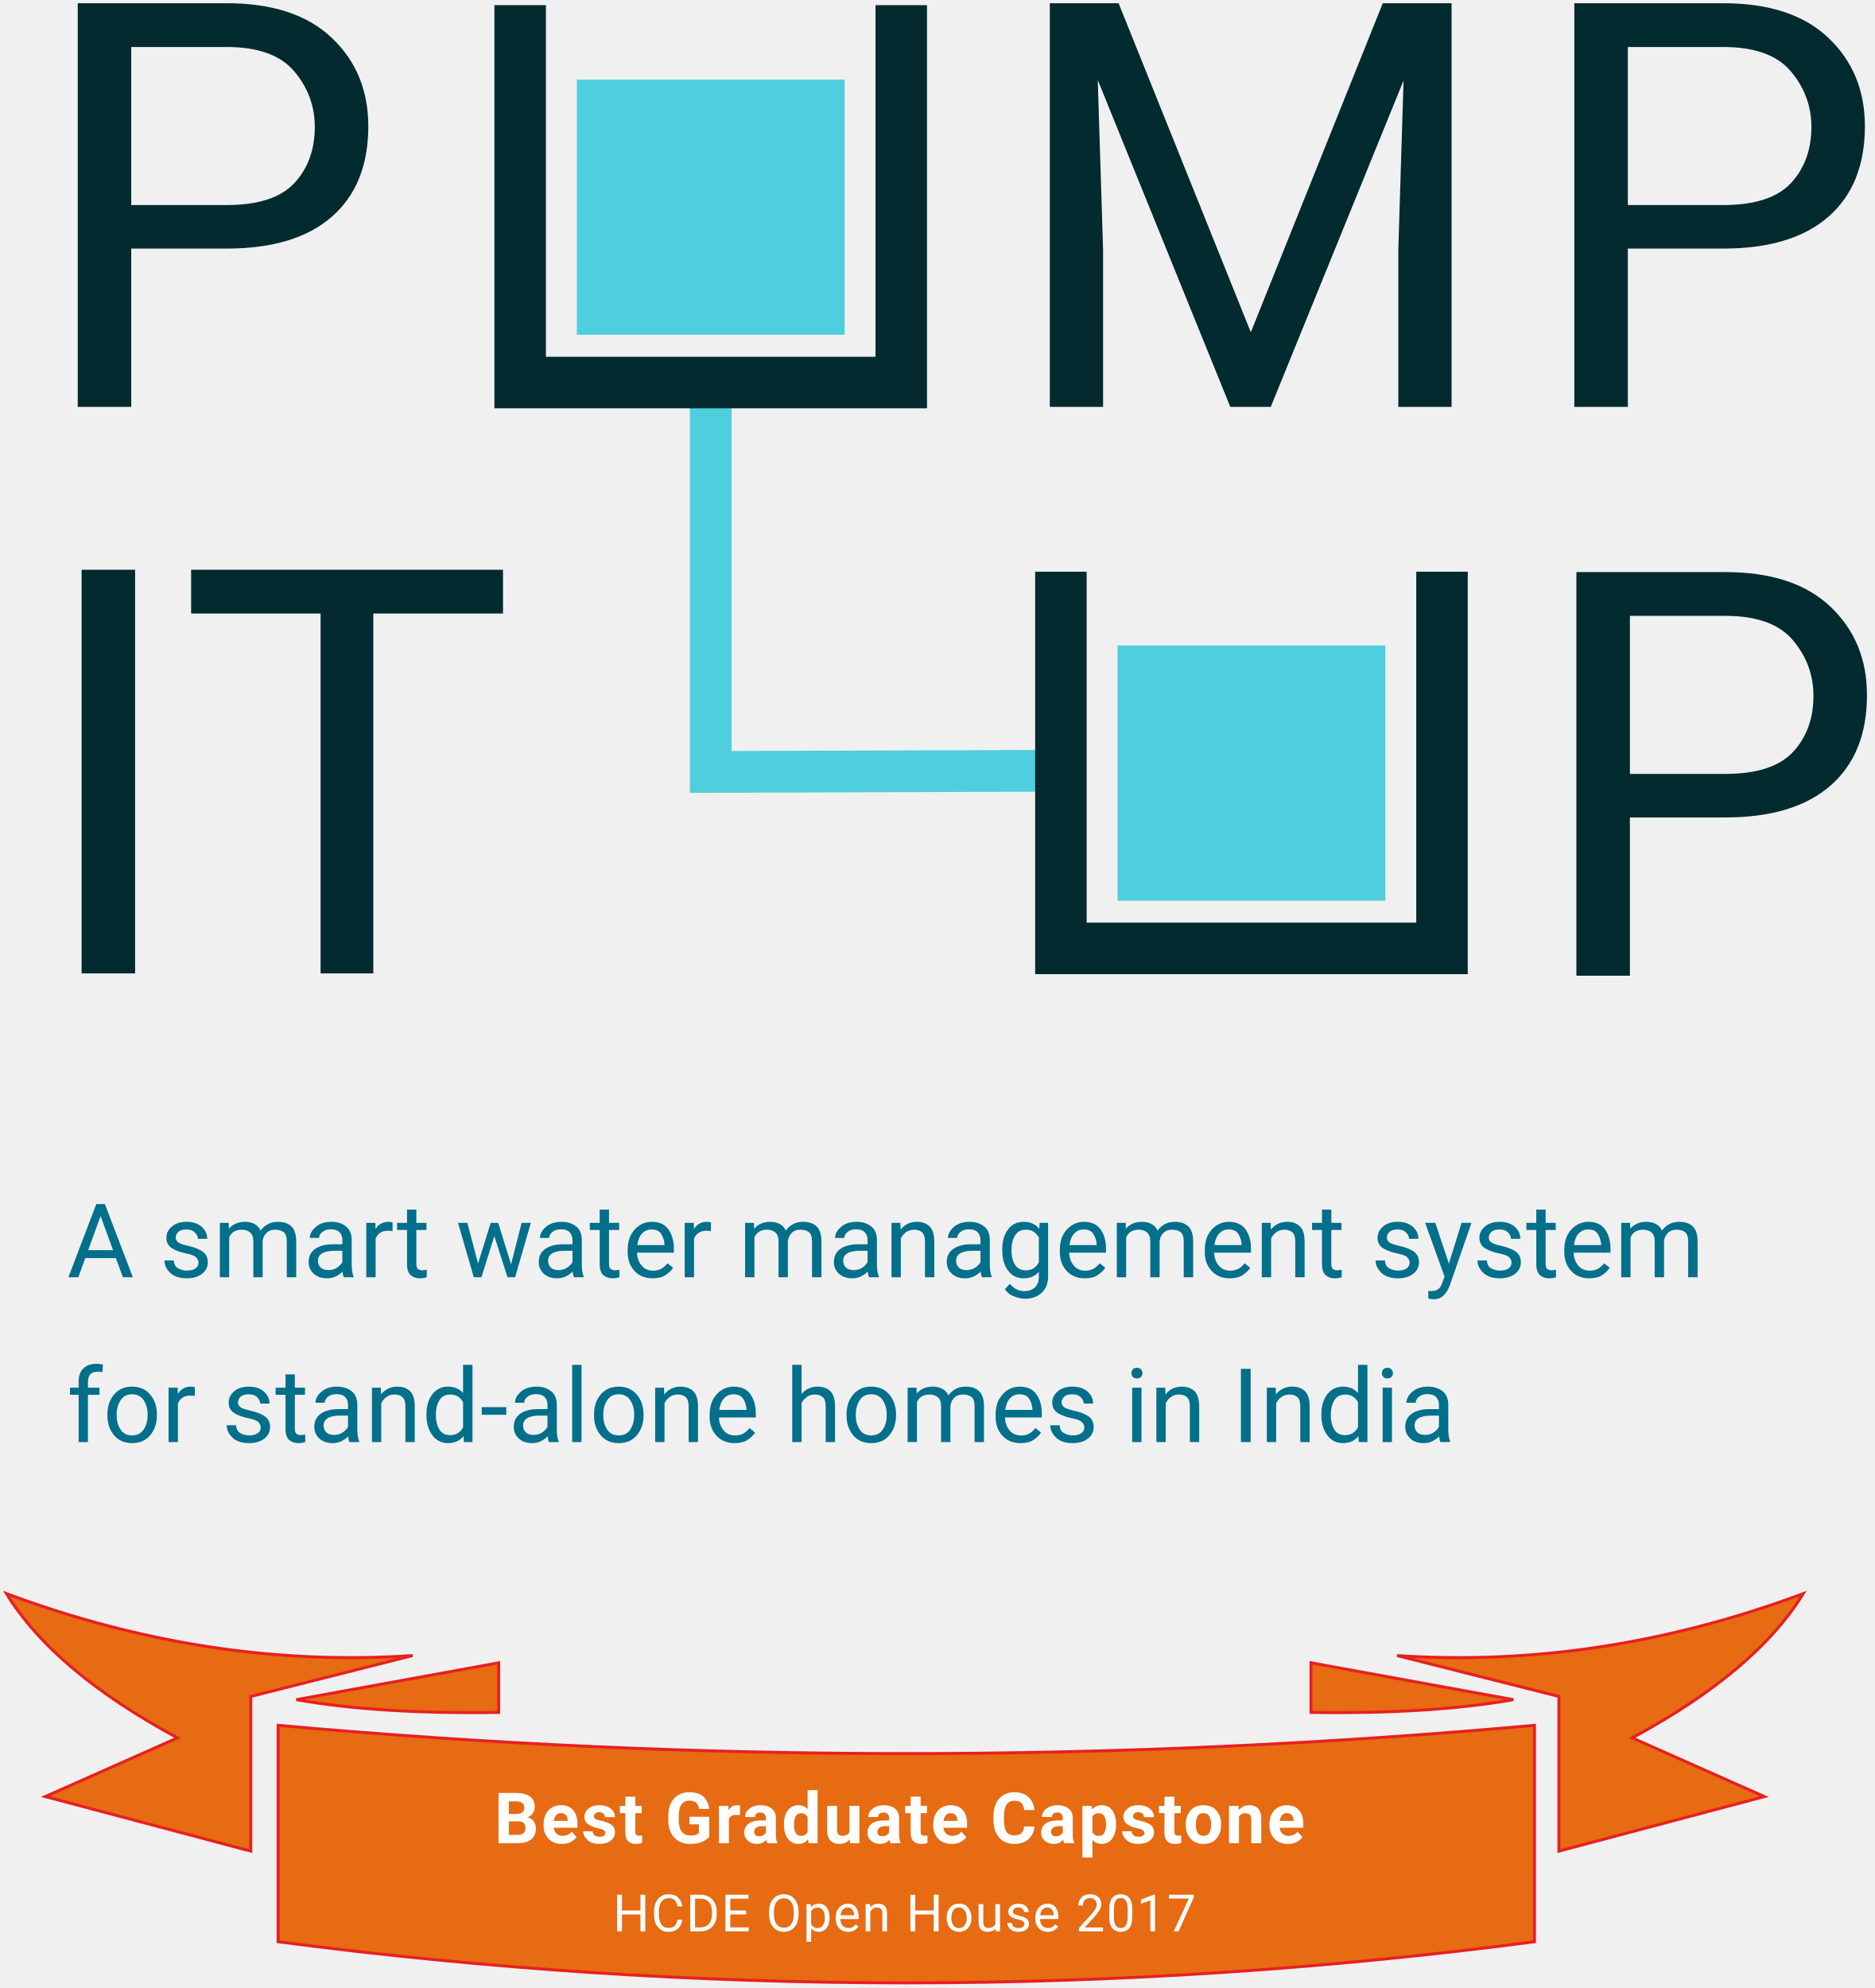
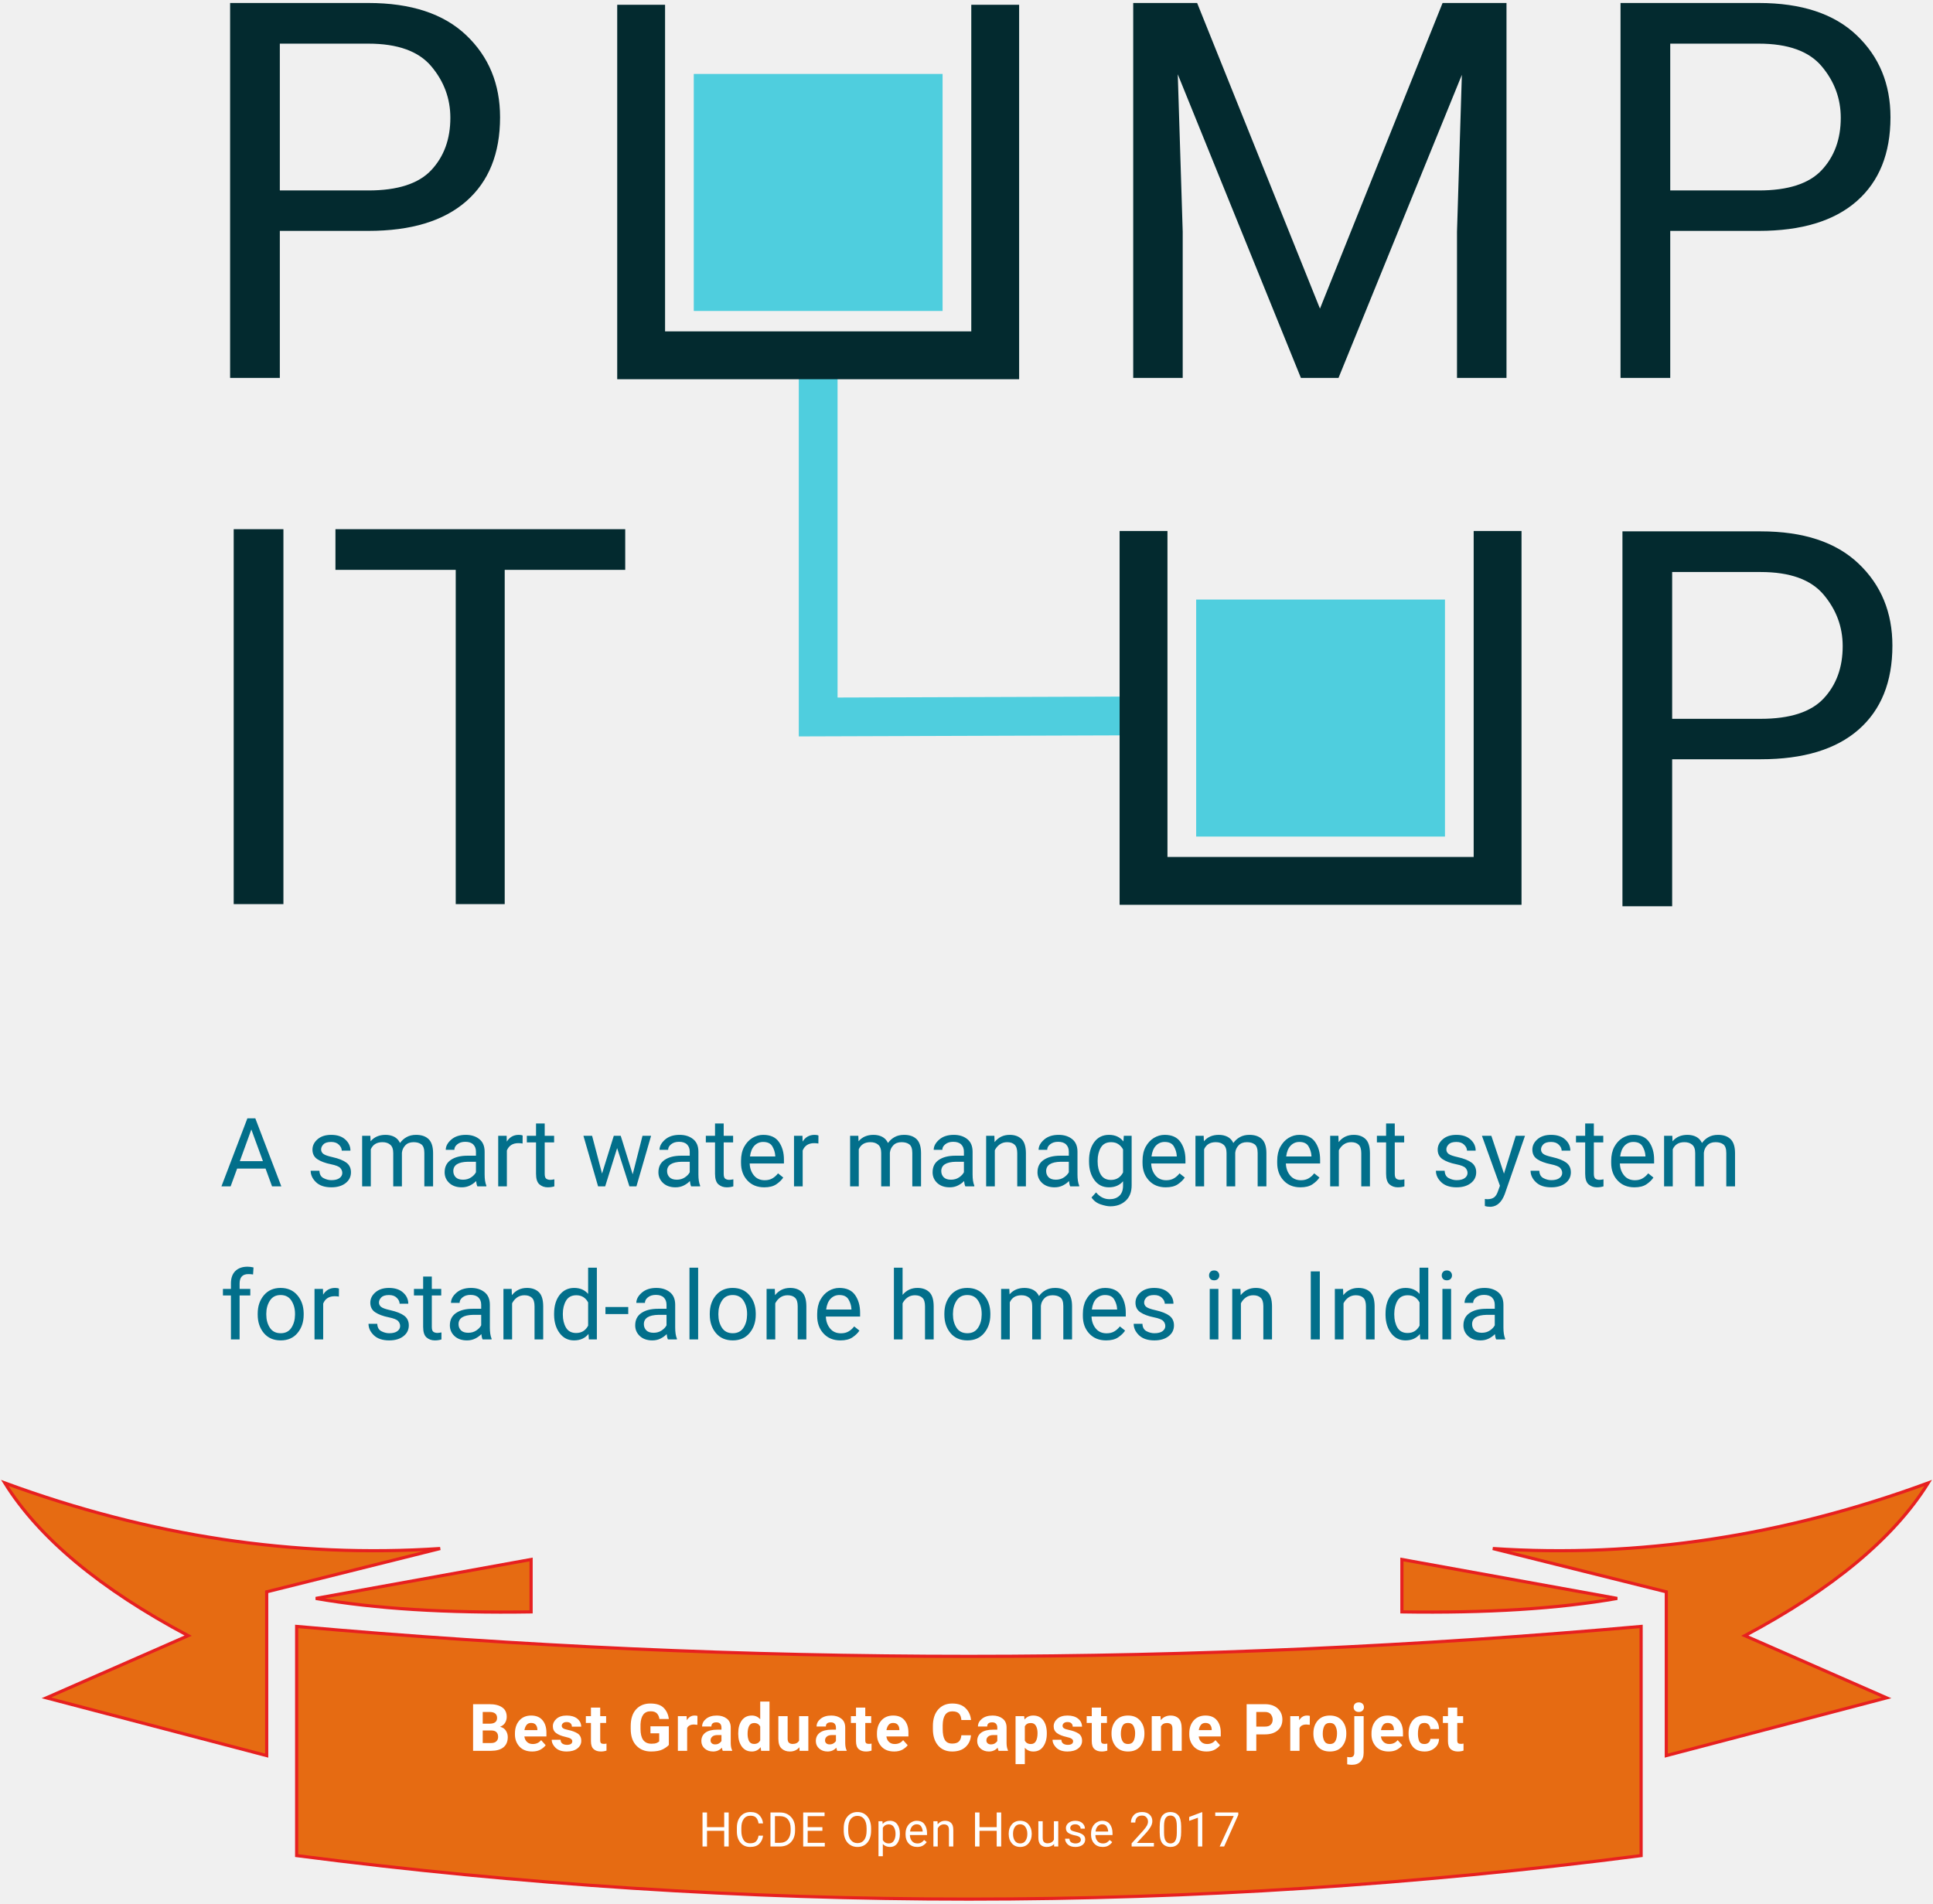
- <svg xmlns="http://www.w3.org/2000/svg" width="364px" height="386px" viewBox="0 0 364 386" version="1.1">
+ <svg xmlns="http://www.w3.org/2000/svg" width="404px" height="398px" viewBox="0 0 404 398" version="1.1">
  <defs />
  <g id="Page-1" stroke="none" stroke-width="1" fill="none" fill-rule="evenodd">
-     <g id="Desktop-HD-Copy" transform="translate(-130, -215)">
-       <g id="piulogo" transform="translate(131, 178)">
+     <g id="Desktop-HD-Copy" transform="translate(-97, -215)">
+       <g id="piulogo" transform="translate(98, 178)">
        <text id="A-smart-water-manage" font-family="Roboto-Medium, Roboto" font-size="20" font-weight="400" line-spacing="32" fill="#026F8B">
-           <tspan x="12" y="285">A smart water management system </tspan>
-           <tspan x="12" y="317">for stand-alone homes in India</tspan>
+           <tspan x="45" y="285">A smart water management system </tspan>
+           <tspan x="45" y="317">for stand-alone homes in India</tspan>
        </text>
-         <g id="Group-34" transform="translate(0, 346)">
-           <path d="M53,26 L53,68.021 C134.319,78.66 215.638,78.66 296.955,68.021 C296.958,67.658 296.958,53.651 296.955,26 C215.638,33.312 134.319,33.312 53,26 Z" id="Path-18" stroke="#E72020" stroke-width="0.575" fill="#E66B12" stroke-linecap="square" />
-           <text id="Best-Graduate-Capsto" font-family="Roboto-Bold, Roboto" font-size="13.724" font-weight="bold" letter-spacing="0.381" fill="#FFFFFF">
-             <tspan x="94.925" y="48.882">Best Graduate Capstone</tspan>
-           </text>
-           <text id="HCDE-Open-House-2017" font-family="Roboto-Regular, Roboto" font-size="10" font-weight="normal" letter-spacing="0.278" fill="#FFFFFF">
-             <tspan x="118" y="66">HCDE Open House 2017</tspan>
-           </text>
-           <path d="M253.562,13.855 L253.562,23.49 C269.049,23.73 282.148,22.905 292.858,21.016 L253.562,13.855 Z" id="Path-19" stroke="#E72020" stroke-width="0.575" fill="#E66B12" stroke-linecap="square" />
-           <path d="M270.267,12.452 L301.697,20.391 L301.697,50.424 L341.601,39.831 L315.928,28.431 C331.875,19.84 342.947,10.505 349.145,0.424 C322.852,10.202 296.56,14.211 270.267,12.452 Z" id="Path-20" stroke="#E72020" stroke-width="0.575" fill="#E66B12" stroke-linecap="square" />
-           <path d="M56.535,13.855 L56.535,23.49 C72.022,23.73 85.12,22.905 95.831,21.016 L56.535,13.855 Z" id="Path-19" stroke="#E72020" stroke-width="0.575" fill="#E66B12" stroke-linecap="square" transform="translate(76.1828, 18.69276) scale(-1, 1) translate(-76.1828, -18.69276) " />
-           <path d="M0.248,12.452 L31.678,20.391 L31.678,50.424 L71.582,39.831 L45.909,28.431 C61.856,19.84 72.928,10.505 79.126,0.424 C52.833,10.202 26.541,14.211 0.248,12.452 Z" id="Path-20" stroke="#E72020" stroke-width="0.575" fill="#E66B12" stroke-linecap="square" transform="translate(39.68692, 25.42437) scale(-1, 1) translate(-39.68692, -25.42437) " />
+         <g id="Group-34" transform="translate(0, 347)">
+           <path d="M61,30 L61,77.904 C154.667,90.032 248.333,90.032 341.998,77.904 C342.001,77.49 342.001,61.522 341.998,30 C248.333,38.336 154.667,38.336 61,30 Z" id="Path-18" stroke="#E72020" stroke-width="0.661" fill="#E66B12" stroke-linecap="square" />
+           <g id="Group-25" transform="translate(97, 42)" fill="#FFFFFF">
+             <text id="Best-Graduate-Capsto" font-family="Roboto-Bold, Roboto" font-size="13.724" font-weight="bold" letter-spacing="0.381">
+               <tspan x="0" y="14">Best Graduate Capstone Project</tspan>
+             </text>
+             <text id="HCDE-Open-House-2017" font-family="Roboto-Medium, Roboto" font-size="10" font-weight="400" letter-spacing="0.278">
+               <tspan x="48" y="34">HCDE Open House 2017</tspan>
+             </text>
+           </g>
+           <path d="M292,16 L292,26.954 C309.735,27.227 324.735,26.289 337,24.141 L292,16 Z" id="Path-19" stroke="#E72020" stroke-width="0.661" fill="#E66B12" stroke-linecap="square" />
+           <path d="M311,13.711 L347.26,22.762 L347.26,57 L393.297,44.924 L363.678,31.927 C382.076,22.134 394.85,11.491 402,9.09494702e-13 C371.667,11.146 341.333,15.717 311,13.711 Z" id="Path-20" stroke="#E72020" stroke-width="0.661" fill="#E66B12" stroke-linecap="square" />
+           <path d="M65,16 L65,26.954 C82.735,27.227 97.735,26.289 110,24.141 L65,16 Z" id="Path-19" stroke="#E72020" stroke-width="0.661" fill="#E66B12" stroke-linecap="square" transform="translate(87.5, 21.5) scale(-1, 1) translate(-87.5, -21.5) " />
+           <path d="M0,13.711 L36.26,22.762 L36.26,57 L82.297,44.924 L52.678,31.927 C71.076,22.134 83.85,11.491 91,9.09494702e-13 C60.667,11.146 30.333,15.717 0,13.711 Z" id="Path-20" stroke="#E72020" stroke-width="0.661" fill="#E66B12" stroke-linecap="square" transform="translate(45.5, 28.5) scale(-1, 1) translate(-45.5, -28.5) " />
        </g>
-         <g transform="translate(5, 0)">
+         <g transform="translate(38, 0)">
          <polyline id="Path-2-Copy" stroke="#4FCEDE" stroke-width="8.1" stroke-linecap="square" points="132 117 132 186.879 191 186.686" />
          <polyline id="Path" stroke="#032A2F" stroke-width="10" stroke-linecap="square" points="200 153 200 221.144 274 221.144 274 153" />
          <rect id="Rectangle" fill="#4FCEDE" x="211" y="162.333" width="52" height="49.547" />
          <g id="Group-Copy-5" transform="translate(95, 43)">
            <polyline id="Path" stroke="#032A2F" stroke-width="10" stroke-linecap="square" points="0 0 0 68.275 74 68.275 74 0" />
            <rect id="Rectangle" fill="#4FCEDE" x="11" y="9.459" width="52" height="49.547" />
          </g>
          <text id="P-Copy-3" font-family="Roboto-Regular, Roboto" font-size="110.25" font-weight="normal" fill="#032A2F">
            <tspan x="291" y="226.455">P</tspan>
          </text>
          <text id="MP-Copy" font-family="Roboto-Regular, Roboto" font-size="110.25" font-weight="normal" letter-spacing="5" fill="#032A2F">
            <tspan x="188.75" y="116">M</tspan>
            <tspan x="290.596" y="116">P</tspan>
          </text>
          <text id="P-Copy-2" font-family="Roboto-Regular, Roboto" font-size="110.25" font-weight="normal" fill="#032A2F">
            <tspan x="0" y="116">P</tspan>
          </text>
          <text id="IT-Copy" font-family="Roboto-Regular, Roboto" font-size="110.25" font-weight="normal" fill="#032A2F">
            <tspan x="0" y="226">IT</tspan>
          </text>
        </g>
      </g>
    </g>
  </g>
</svg>
